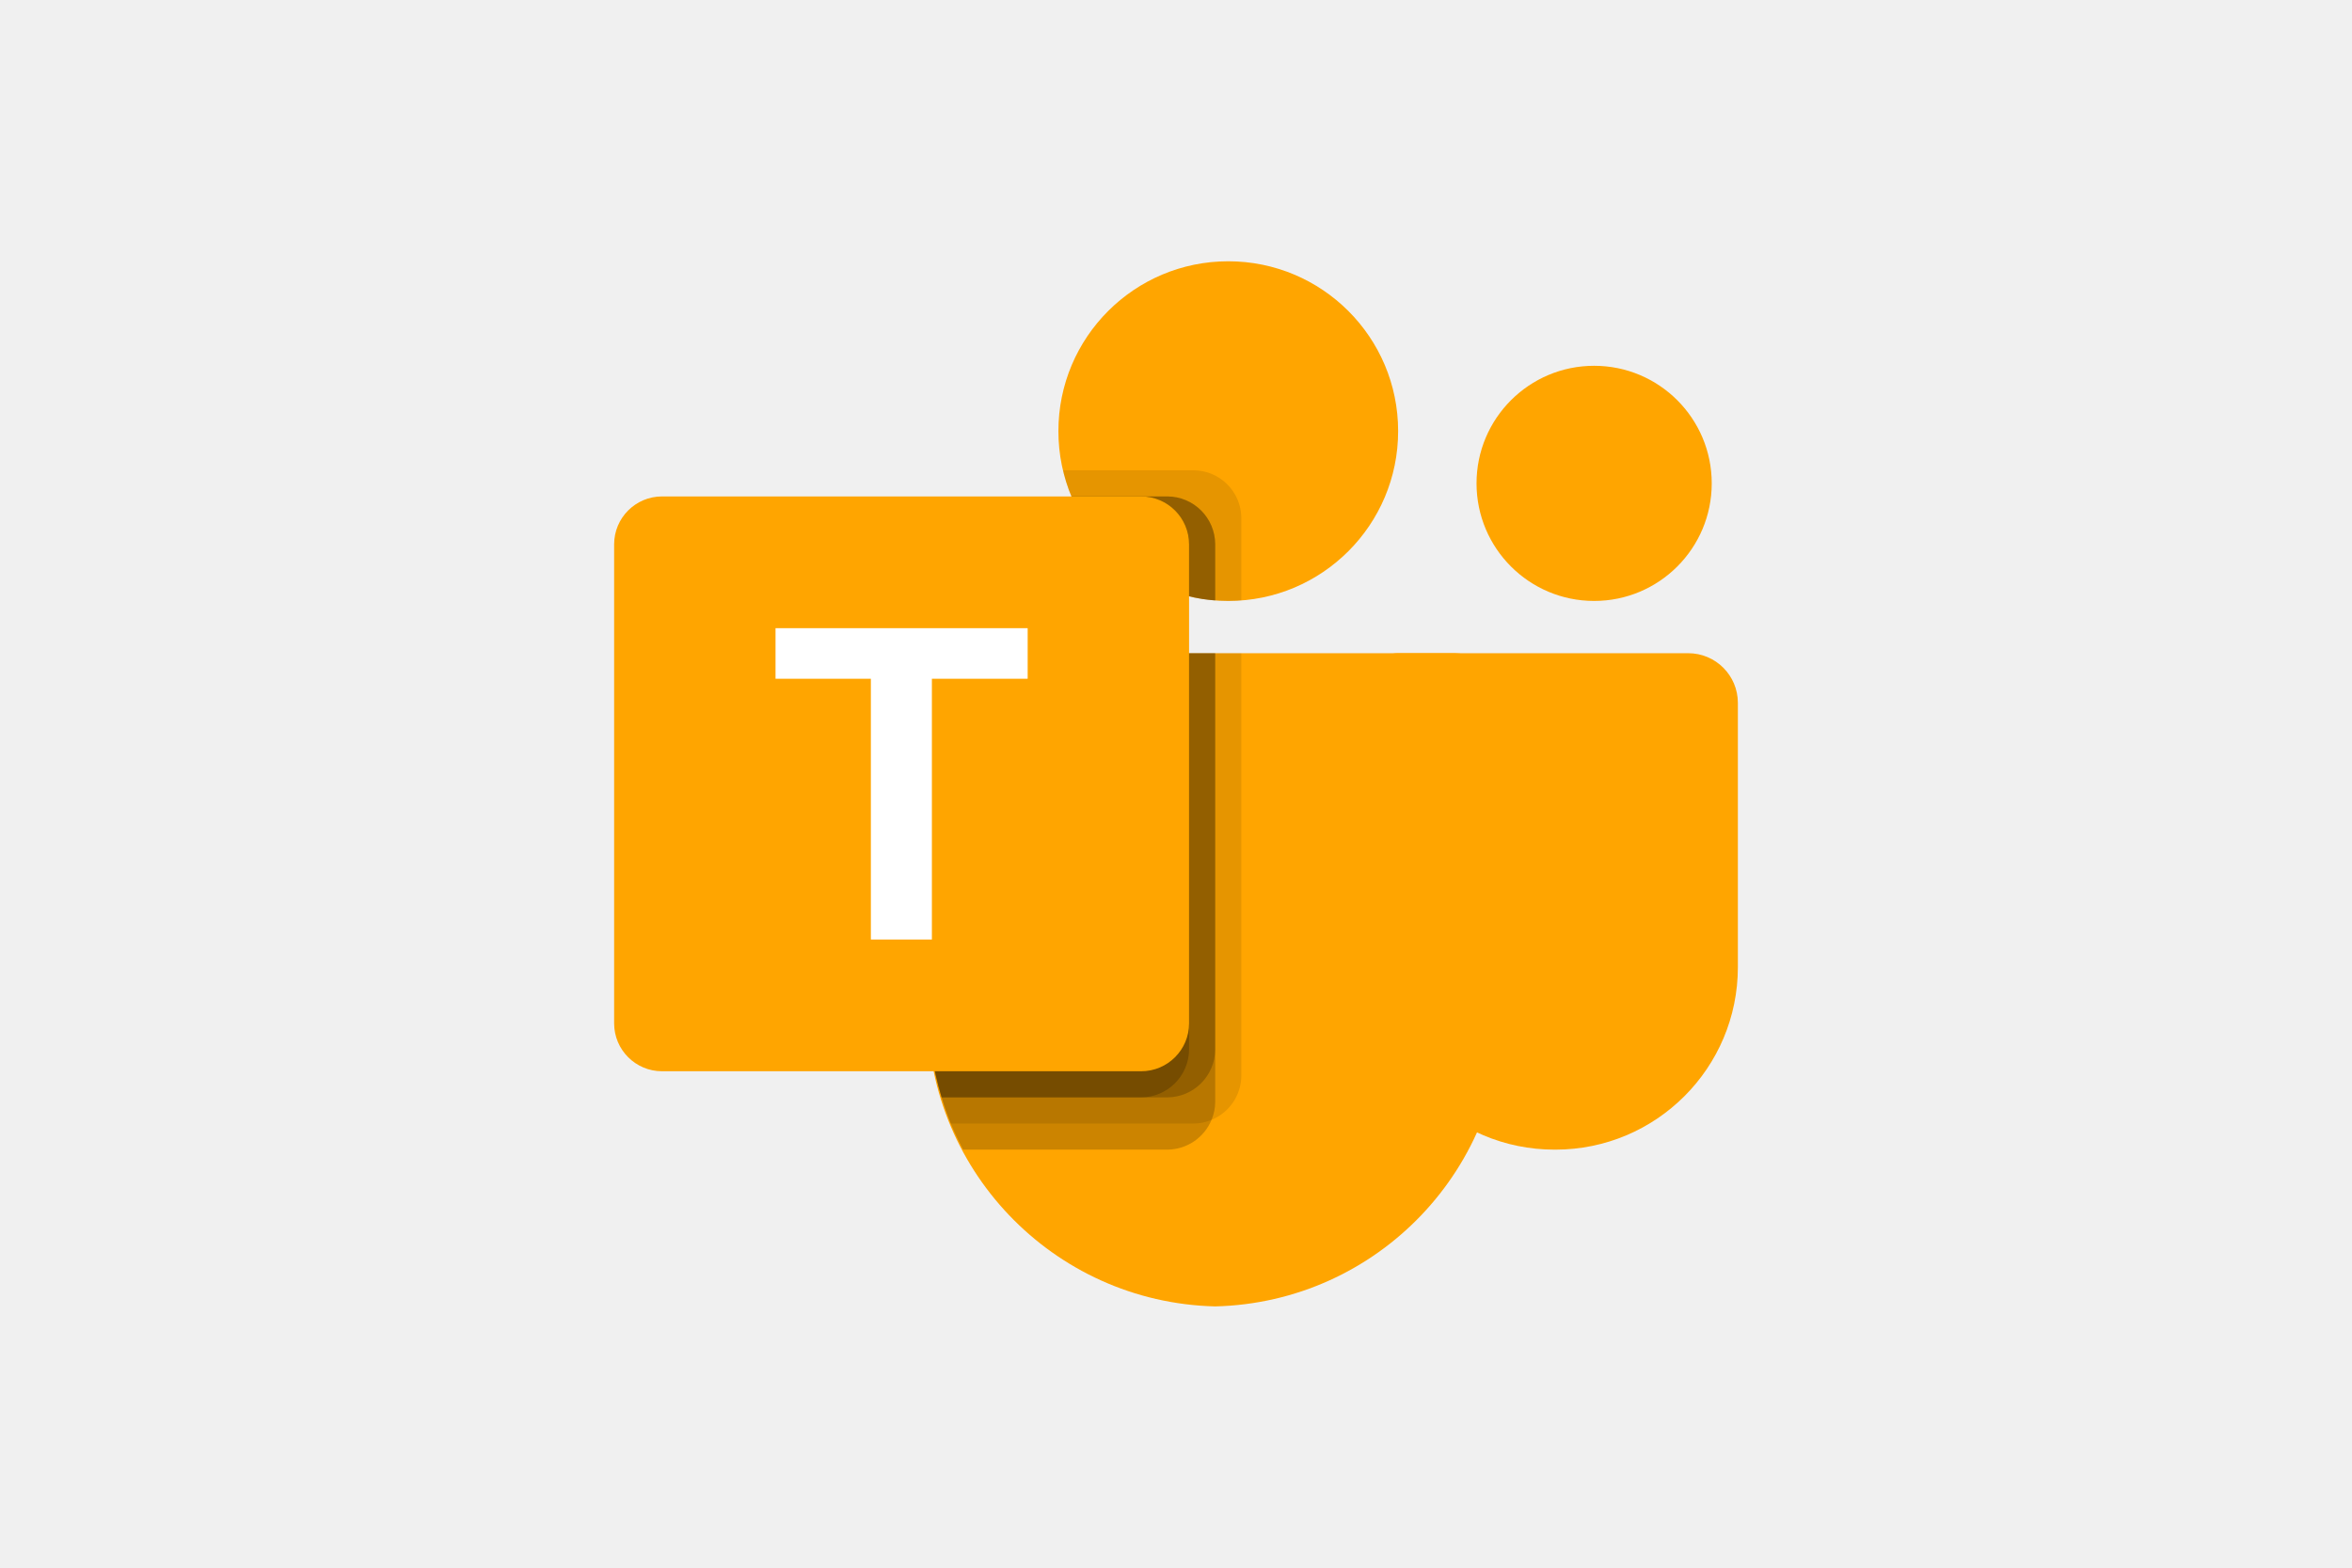
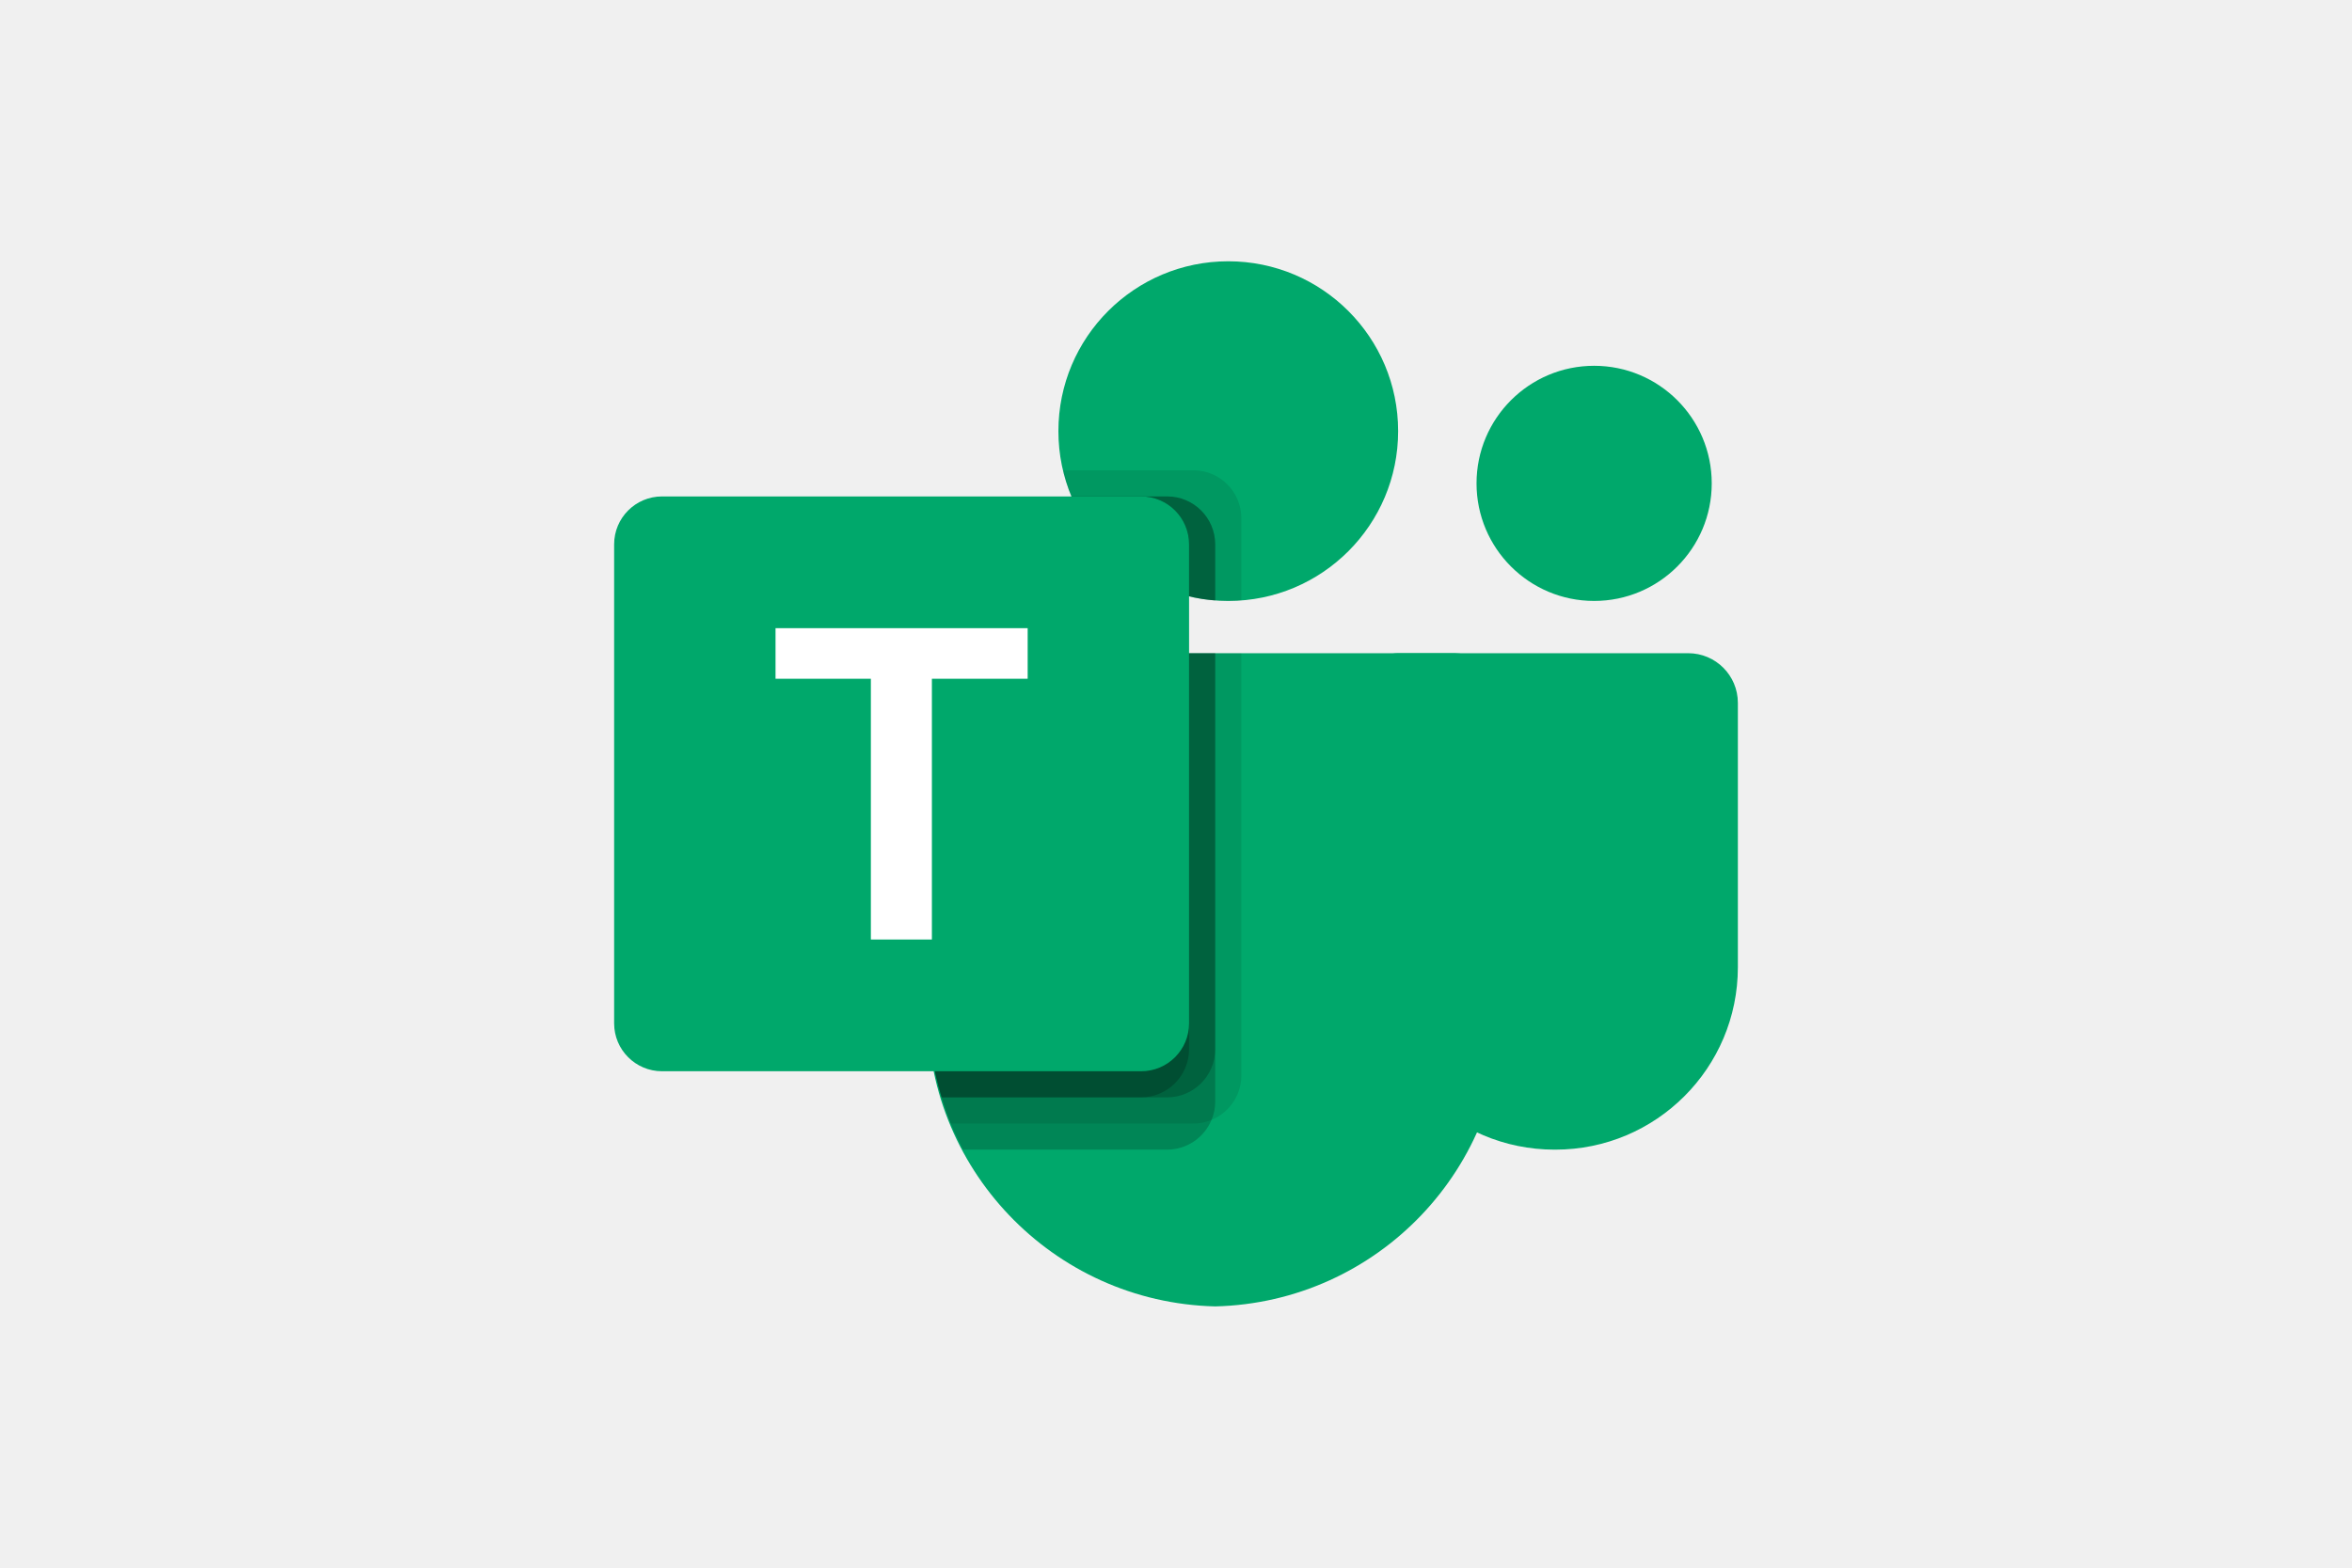
<svg xmlns="http://www.w3.org/2000/svg" height="800" width="1200" viewBox="-334.325 -518.333 2897.483 3110.001">
-   <path d="M1554.637 777.5h575.713c54.391 0 98.483 44.092 98.483 98.483v524.398c0 199.901-162.051 361.952-361.952 361.952h-1.711c-199.901.028-361.975-162-362.004-361.901V828.971c.001-28.427 23.045-51.471 51.471-51.471z" fill="#FFA500" />
-   <circle r="233.25" cy="440.583" cx="1943.75" fill="#FFA500" />
-   <circle r="336.917" cy="336.917" cx="1218.083" fill="#FFA500" />
-   <path d="M1667.323 777.5H717.01c-53.743 1.33-96.257 45.931-95.01 99.676v598.105c-7.505 322.519 247.657 590.16 570.167 598.053 322.51-7.893 577.671-275.534 570.167-598.053V877.176c1.245-53.745-41.268-98.346-95.011-99.676z" fill="#FFA500" />
+   <path d="M1554.637 777.5h575.713c54.391 0 98.483 44.092 98.483 98.483v524.398c0 199.901-162.051 361.952-361.952 361.952h-1.711c-199.901.028-361.975-162-362.004-361.901V828.971c.001-28.427 23.045-51.471 51.471-51.471z" fill="#00A86B" />
+   <circle r="233.25" cy="440.583" cx="1943.75" fill="#00A86B" />
+   <circle r="336.917" cy="336.917" cx="1218.083" fill="#00A86B" />
+   <path d="M1667.323 777.5H717.01c-53.743 1.33-96.257 45.931-95.01 99.676v598.105c-7.505 322.519 247.657 590.16 570.167 598.053 322.51-7.893 577.671-275.534 570.167-598.053V877.176c1.245-53.745-41.268-98.346-95.011-99.676z" fill="#00A86B" />
  <path d="M1244 777.5v838.145c-.258 38.435-23.549 72.964-59.09 87.598a91.856 91.856 0 01-35.765 7.257H667.613c-6.738-17.105-12.958-34.21-18.142-51.833a631.287 631.287 0 01-27.472-183.49V877.02c-1.246-53.659 41.198-98.19 94.855-99.52z" opacity=".1" />
  <path d="M1192.167 777.5v889.978a91.802 91.802 0 01-7.257 35.765c-14.634 35.541-49.163 58.833-87.598 59.09H691.975c-8.812-17.105-17.105-34.21-24.362-51.833-7.257-17.623-12.958-34.21-18.142-51.833a631.282 631.282 0 01-27.472-183.49V877.02c-1.246-53.659 41.198-98.19 94.855-99.52z" opacity=".2" />
  <path d="M1192.167 777.5v786.312c-.395 52.223-42.632 94.46-94.855 94.855h-447.84A631.282 631.282 0 01622 1475.177V877.02c-1.246-53.659 41.198-98.19 94.855-99.52z" opacity=".2" />
  <path d="M1140.333 777.5v786.312c-.395 52.223-42.632 94.46-94.855 94.855H649.472A631.282 631.282 0 01622 1475.177V877.02c-1.246-53.659 41.198-98.19 94.855-99.52z" opacity=".2" />
  <path d="M1244 509.522v163.275c-8.812.518-17.105 1.037-25.917 1.037-8.812 0-17.105-.518-25.917-1.037a284.472 284.472 0 01-51.833-8.293c-104.963-24.857-191.679-98.469-233.25-198.003a288.02 288.02 0 01-16.587-51.833h258.648c52.305.198 94.657 42.549 94.856 94.854z" opacity=".1" />
  <path d="M1192.167 561.355v111.442a284.472 284.472 0 01-51.833-8.293c-104.963-24.857-191.679-98.469-233.25-198.003h190.228c52.304.198 94.656 42.55 94.855 94.854z" opacity=".2" />
  <path d="M1192.167 561.355v111.442a284.472 284.472 0 01-51.833-8.293c-104.963-24.857-191.679-98.469-233.25-198.003h190.228c52.304.198 94.656 42.55 94.855 94.854z" opacity=".2" />
  <path d="M1140.333 561.355v103.148c-104.963-24.857-191.679-98.469-233.25-198.003h138.395c52.305.199 94.656 42.551 94.855 94.855z" opacity=".2" />
  <linearGradient gradientTransform="matrix(1 0 0 -1 0 2075.333)" y2="394.261" x2="942.234" y1="1683.073" x1="198.099" gradientUnits="userSpaceOnUse" id="a">
-     <stop offset="0" stop-color="#FFA500" />
-     <stop offset=".5" stop-color="#FFA500" />
-     <stop offset="1" stop-color="#FFA500" />
+     <stop offset="0" stop-color="#00A86B" />
+     <stop offset=".5" stop-color="#00A86B" />
+     <stop offset="1" stop-color="#00A86B" />
  </linearGradient>
  <path d="M95.01 466.5h950.312c52.473 0 95.01 42.538 95.01 95.01v950.312c0 52.473-42.538 95.01-95.01 95.01H95.01c-52.473 0-95.01-42.538-95.01-95.01V561.51c0-52.472 42.538-95.01 95.01-95.01z" fill="url(#a)" />
  <path d="M820.211 828.193h-189.97v517.297h-121.03V828.193H320.123V727.844h500.088z" fill="#FFF" />
</svg>
